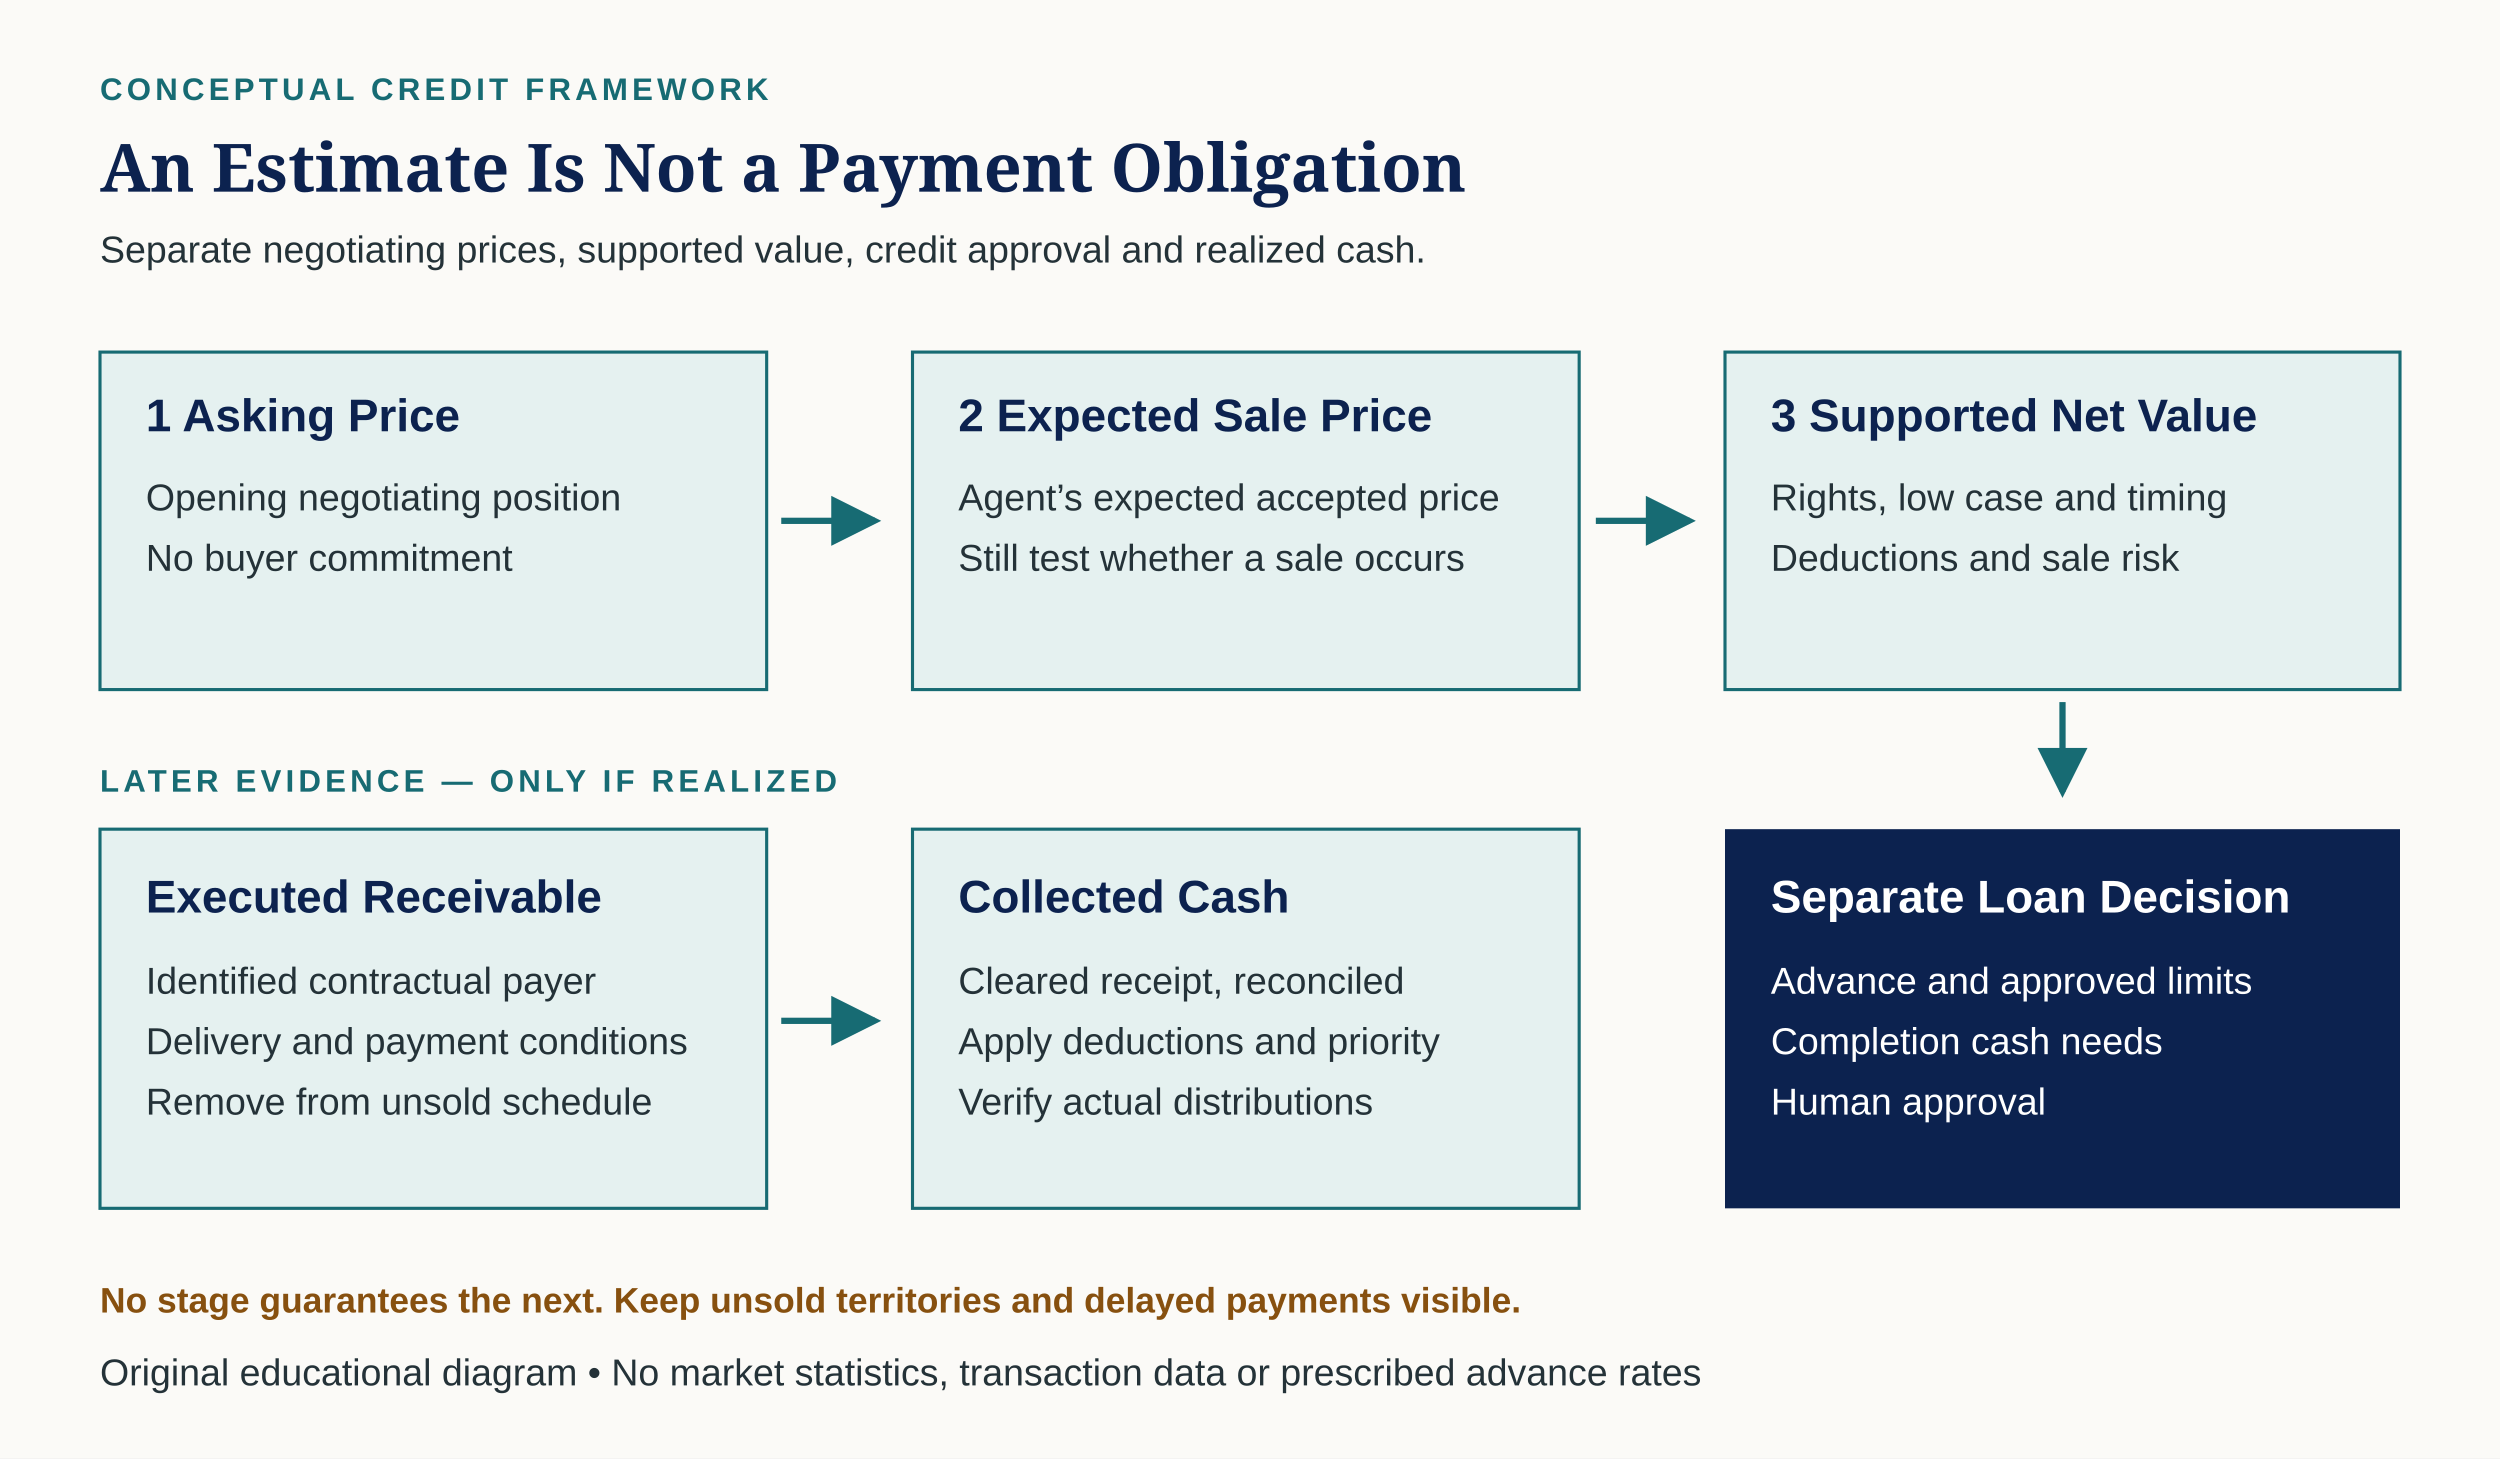
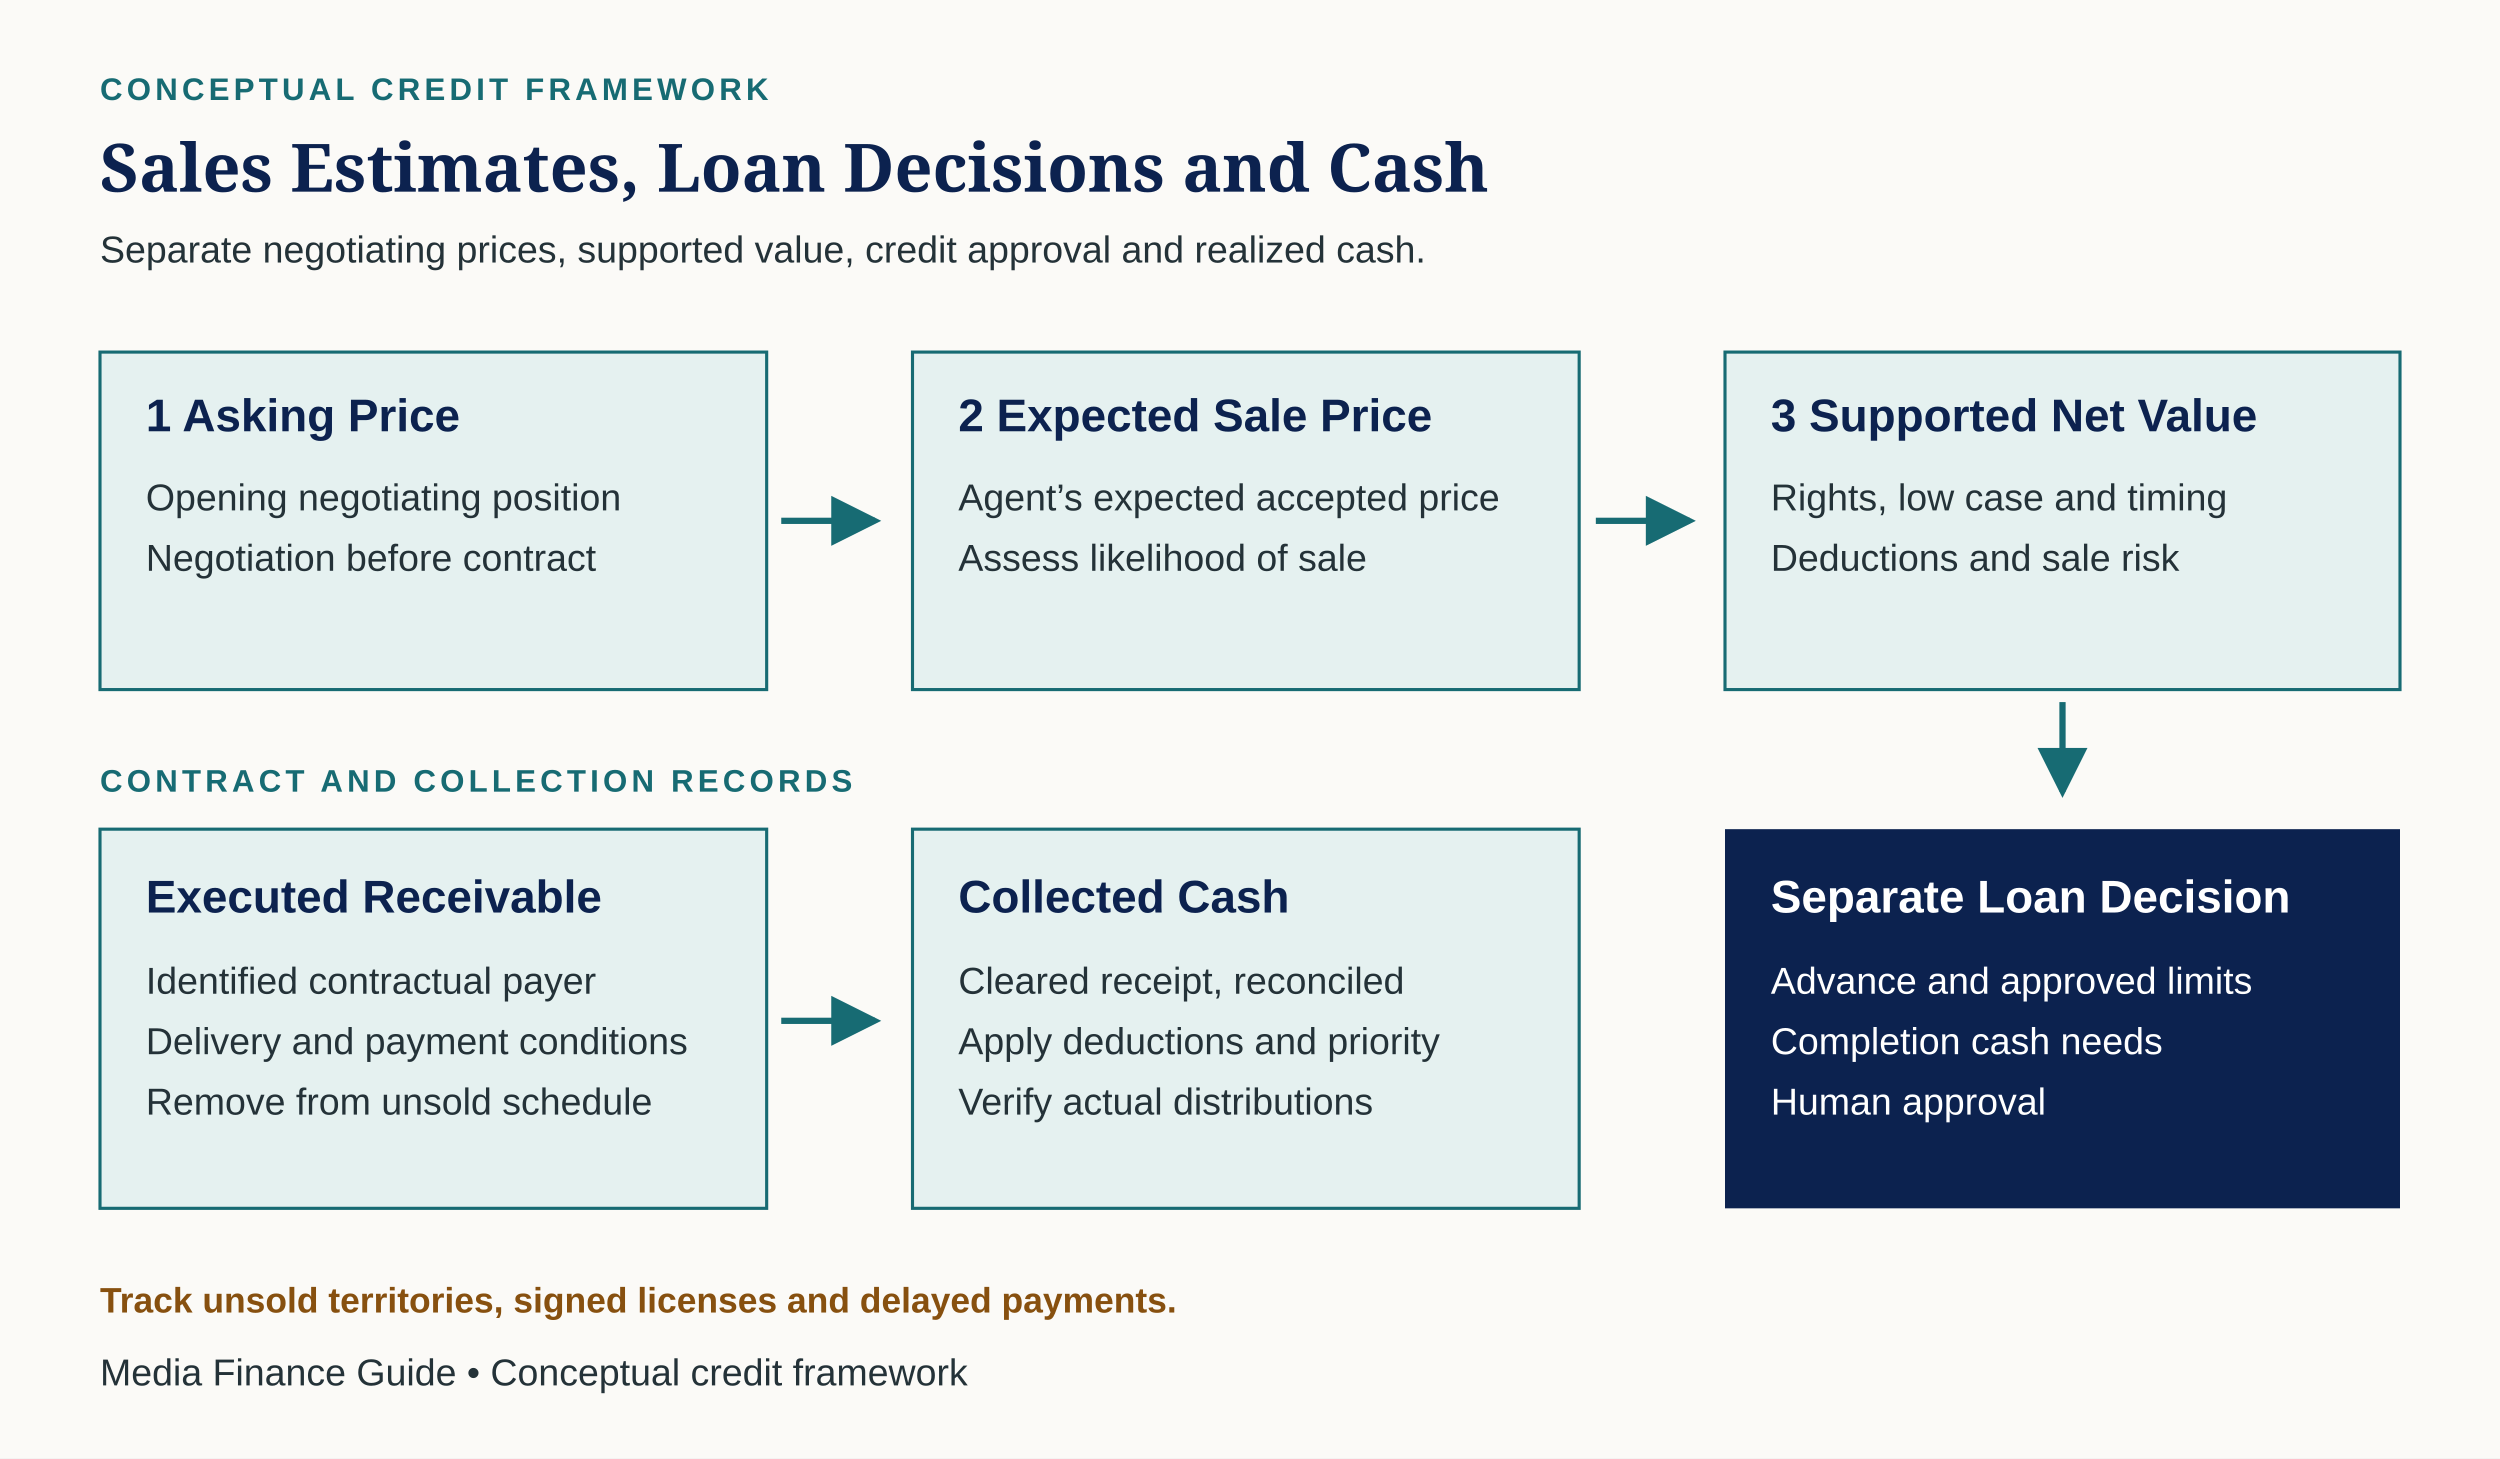
<svg xmlns="http://www.w3.org/2000/svg" width="1200" height="700" viewBox="0 0 1200 700" role="img" aria-labelledby="value-title value-desc">
  <defs>
    <style>.bg{fill:#fbfaf7}.title{font:700 32px Georgia,serif;fill:#0c224f}.eyebrow{font:700 15px Segoe UI,Arial,sans-serif;letter-spacing:2px;fill:#176b73}.body{font:400 18px Segoe UI,Arial,sans-serif;fill:#243238}.head{font:700 22px Segoe UI,Arial,sans-serif;fill:#0c224f}.light{fill:#fff}.line{stroke:#176b73;stroke-width:3;fill:none}.box{fill:#e5f1f0;stroke:#176b73;stroke-width:1.5}.note{font:600 17px Segoe UI,Arial,sans-serif;fill:#87500f}</style>
    <marker id="arrow" markerWidth="8" markerHeight="8" refX="7" refY="4" orient="auto">
      <path d="M0 0L8 4L0 8Z" fill="#176b73" />
    </marker>
  </defs>
  <rect class="bg" width="1200" height="700" />
  <text class="eyebrow" x="48" y="48">CONCEPTUAL CREDIT FRAMEWORK</text>
-   <text class="title" x="48" y="92">An Estimate Is Not a Payment Obligation</text>
+   <text class="title" x="48" y="92">Sales Estimates, Loan Decisions and Cash</text>
  <text class="body" x="48" y="126">Separate negotiating prices, supported value, credit approval and realized cash.</text>
  <rect class="box" x="48" y="169" width="320" height="162" />
  <text class="head" x="70" y="207">1  Asking Price</text>
  <text class="body" x="70" y="245">
    <tspan x="70">Opening negotiating position</tspan>
-     <tspan x="70" dy="29">No buyer commitment</tspan>
+     <tspan x="70" dy="29">Negotiation before contract</tspan>
  </text>
  <path class="line" marker-end="url(#arrow)" d="M375 250H420" />
  <rect class="box" x="438" y="169" width="320" height="162" />
  <text class="head" x="460" y="207">2  Expected Sale Price</text>
  <text class="body" x="460" y="245">
    <tspan x="460">Agent’s expected accepted price</tspan>
-     <tspan x="460" dy="29">Still test whether a sale occurs</tspan>
+     <tspan x="460" dy="29">Assess likelihood of sale</tspan>
  </text>
  <path class="line" marker-end="url(#arrow)" d="M766 250H811" />
  <rect class="box" x="828" y="169" width="324" height="162" />
  <text class="head" x="850" y="207">3  Supported Net Value</text>
  <text class="body" x="850" y="245">
    <tspan x="850">Rights, low case and timing</tspan>
    <tspan x="850" dy="29">Deductions and sale risk</tspan>
  </text>
  <path class="line" marker-end="url(#arrow)" d="M990 337V380" />
  <rect x="828" y="398" width="324" height="182" fill="#0c224f" />
  <text class="head light" x="850" y="438">Separate Loan Decision</text>
  <text class="body light" x="850" y="477">
    <tspan x="850">Advance and approved limits</tspan>
    <tspan x="850" dy="29">Completion cash needs</tspan>
    <tspan x="850" dy="29">Human approval</tspan>
  </text>
-   <text class="eyebrow" x="48" y="380">LATER EVIDENCE — ONLY IF REALIZED</text>
+   <text class="eyebrow" x="48" y="380">CONTRACT AND COLLECTION RECORDS</text>
  <rect class="box" x="48" y="398" width="320" height="182" />
  <text class="head" x="70" y="438">Executed Receivable</text>
  <text class="body" x="70" y="477">
    <tspan x="70">Identified contractual payer</tspan>
    <tspan x="70" dy="29">Delivery and payment conditions</tspan>
    <tspan x="70" dy="29">Remove from unsold schedule</tspan>
  </text>
  <path class="line" marker-end="url(#arrow)" d="M375 490H420" />
  <rect class="box" x="438" y="398" width="320" height="182" />
  <text class="head" x="460" y="438">Collected Cash</text>
  <text class="body" x="460" y="477">
    <tspan x="460">Cleared receipt, reconciled</tspan>
    <tspan x="460" dy="29">Apply deductions and priority</tspan>
    <tspan x="460" dy="29">Verify actual distributions</tspan>
  </text>
-   <text class="note" x="48" y="630">No stage guarantees the next. Keep unsold territories and delayed payments visible.</text>
-   <text class="body" x="48" y="665">Original educational diagram • No market statistics, transaction data or prescribed advance rates</text>
+   <text class="note" x="48" y="630">Track unsold territories, signed licenses and delayed payments.</text>
+   <text class="body" x="48" y="665">Media Finance Guide • Conceptual credit framework</text>
</svg>
